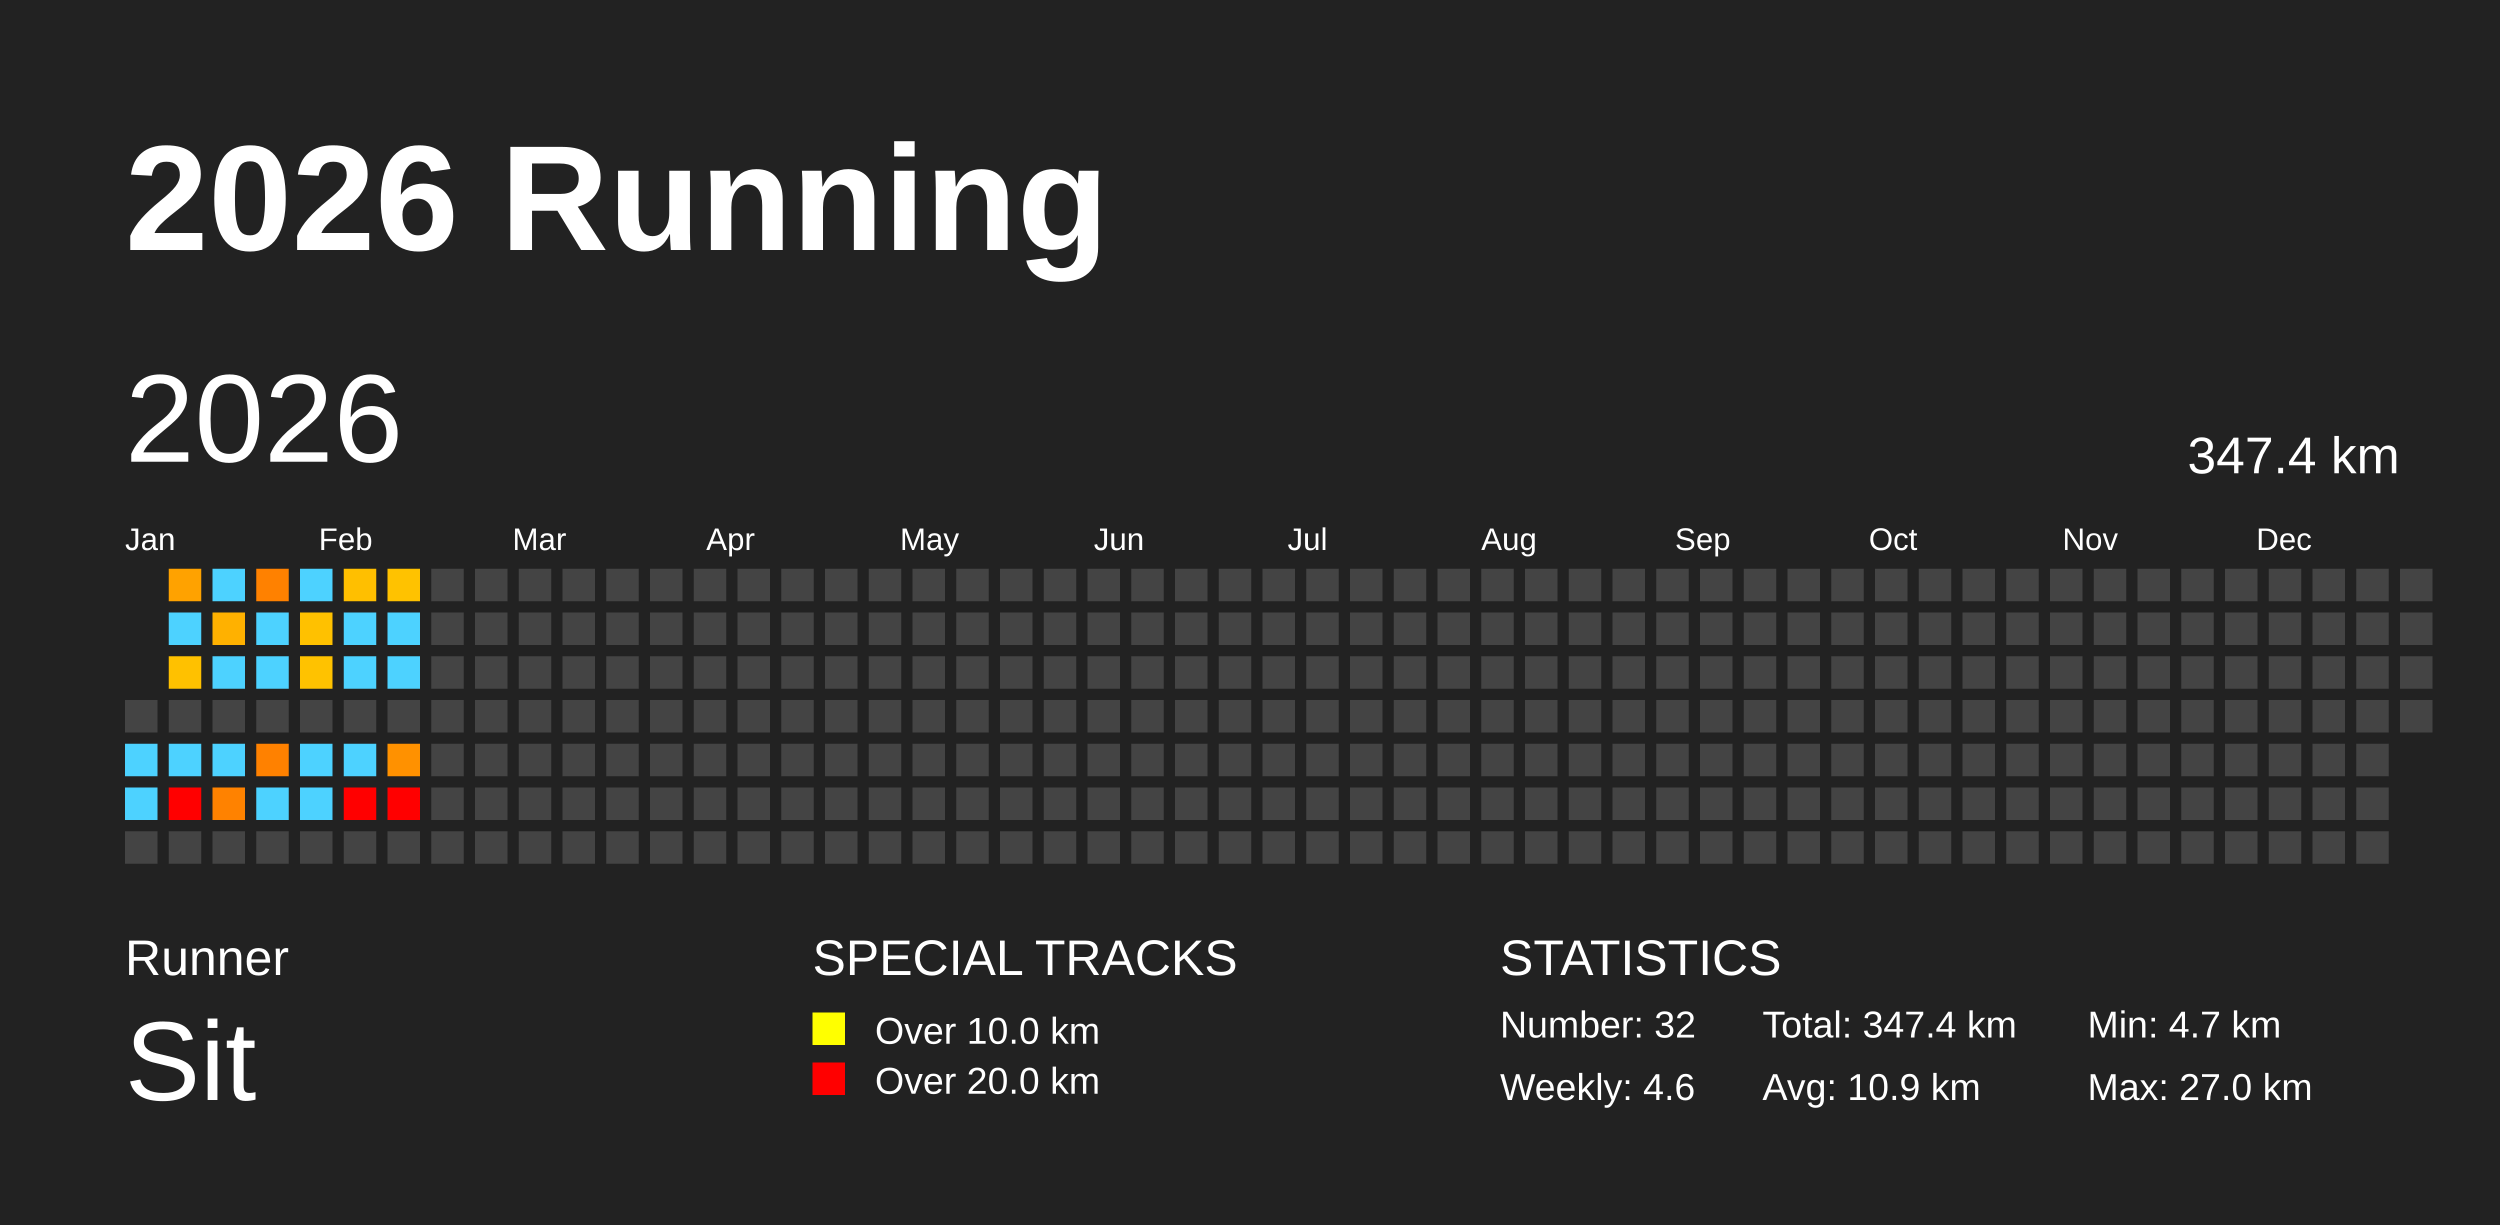
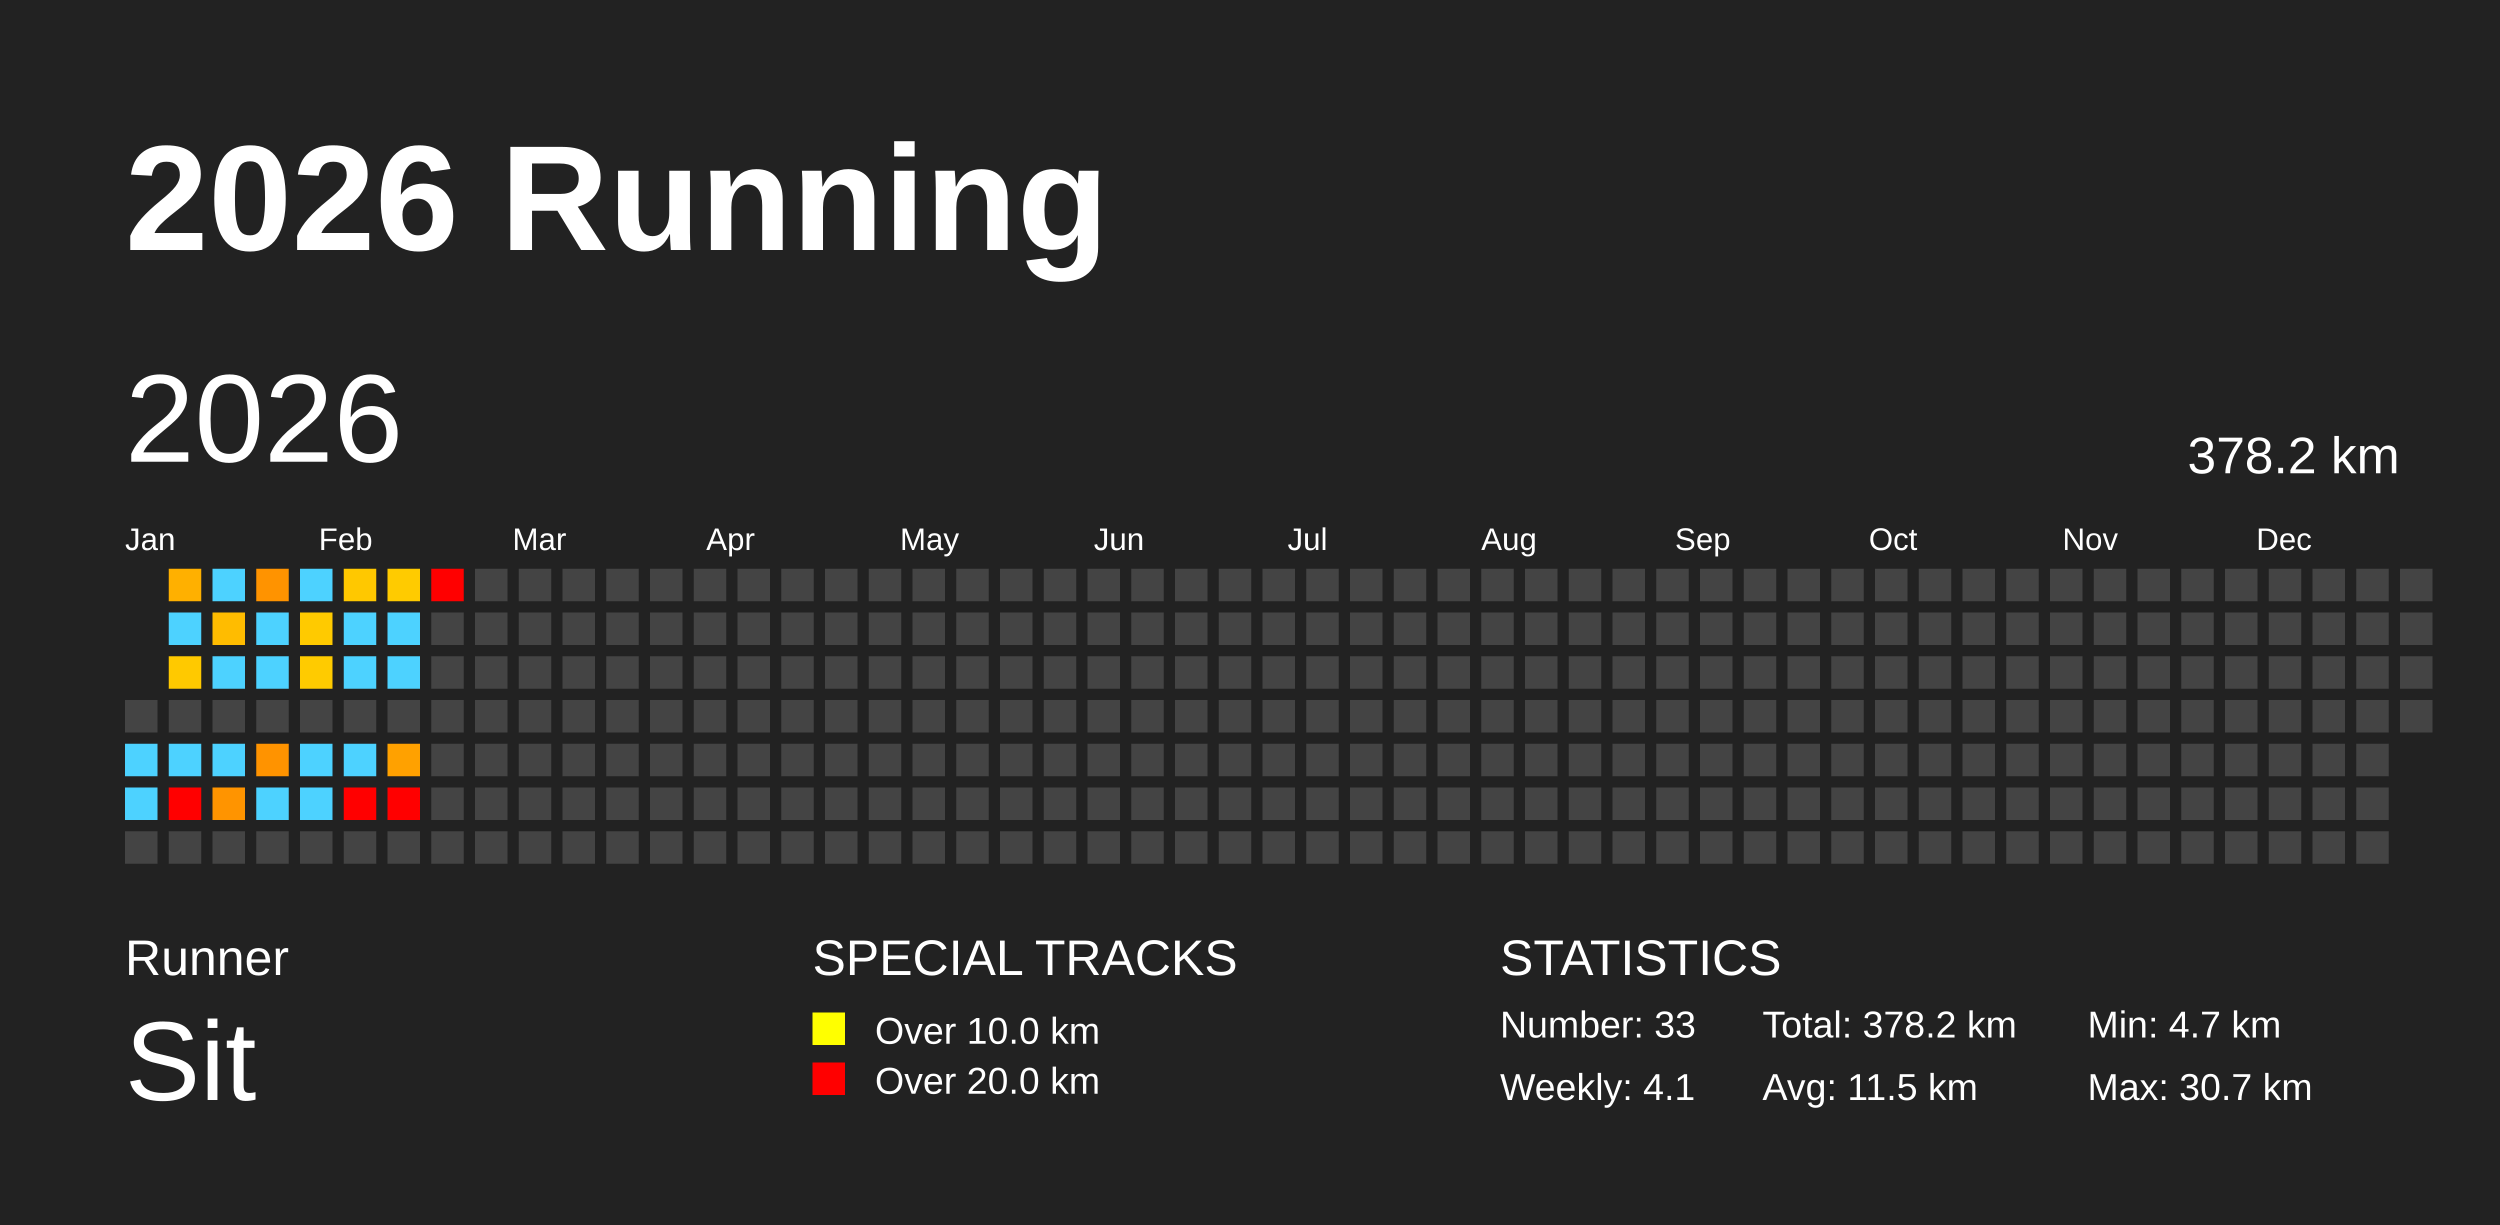
<svg xmlns="http://www.w3.org/2000/svg" baseProfile="full" height="98mm" version="1.1" viewBox="0,0,200,98" width="200mm">
  <defs />
  <rect fill="#222222" height="98" width="200" x="0" y="0" />
  <text fill="#FFFFFF" style="font-size:12px; font-family:Arial; font-weight:bold;" x="10" y="20">2026 Running</text>
  <text fill="#FFFFFF" style="font-size:4px; font-family:Arial" x="10" y="78">Runner</text>
  <text fill="#FFFFFF" style="font-size:9px; font-family:Arial" x="10" y="88">Sit</text>
  <text fill="#FFFFFF" style="font-size:4px; font-family:Arial" x="65" y="78">SPECIAL TRACKS</text>
  <rect fill="yellow" height="2.6" width="2.6" x="65" y="81" />
  <text fill="#FFFFFF" style="font-size:3px; font-family:Arial" x="70" y="83.5">Over 10.0 km</text>
  <rect fill="red" height="2.6" width="2.6" x="65" y="85" />
  <text fill="#FFFFFF" style="font-size:3px; font-family:Arial" x="70" y="87.5">Over 20.0 km</text>
  <text fill="#FFFFFF" style="font-size:4px; font-family:Arial" x="120" y="78">STATISTICS</text>
-   <text fill="#FFFFFF" style="font-size:3px; font-family:Arial" x="120" y="83">Number: 32</text>
-   <text fill="#FFFFFF" style="font-size:3px; font-family:Arial" x="120" y="88">Weekly: 4.6</text>
-   <text fill="#FFFFFF" style="font-size:3px; font-family:Arial" x="141" y="83">Total: 347.4 km</text>
-   <text fill="#FFFFFF" style="font-size:3px; font-family:Arial" x="141" y="88">Avg: 10.9 km</text>
+   <text fill="#FFFFFF" style="font-size:3px; font-family:Arial" x="120" y="83">Number: 33</text>
+   <text fill="#FFFFFF" style="font-size:3px; font-family:Arial" x="120" y="88">Weekly: 4.1</text>
+   <text fill="#FFFFFF" style="font-size:3px; font-family:Arial" x="141" y="83">Total: 378.2 km</text>
+   <text fill="#FFFFFF" style="font-size:3px; font-family:Arial" x="141" y="88">Avg: 11.5 km</text>
  <text fill="#FFFFFF" style="font-size:3px; font-family:Arial" x="167" y="83">Min: 4.7 km</text>
-   <text fill="#FFFFFF" style="font-size:3px; font-family:Arial" x="167" y="88">Max: 27.0 km</text>
+   <text fill="#FFFFFF" style="font-size:3px; font-family:Arial" x="167" y="88">Max: 30.7 km</text>
  <text dominant-baseline="hanging" fill="#FFFFFF" style="font-size:10.0px; font-family:Arial;" x="10" y="30">2026</text>
-   <text dominant-baseline="hanging" fill="#FFFFFF" style="font-size:4.125px; font-family:Arial;" x="175" y="35">347.4 km</text>
+   <text dominant-baseline="hanging" fill="#FFFFFF" style="font-size:4.125px; font-family:Arial;" x="175" y="35">378.2 km</text>
  <text fill="#FFFFFF" style="font-size:2.5px; font-family:Arial" x="10.0" y="44">Jan</text>
  <text fill="#FFFFFF" style="font-size:2.5px; font-family:Arial" x="25.5" y="44">Feb</text>
  <text fill="#FFFFFF" style="font-size:2.5px; font-family:Arial" x="41.0" y="44">Mar</text>
  <text fill="#FFFFFF" style="font-size:2.5px; font-family:Arial" x="56.5" y="44">Apr</text>
  <text fill="#FFFFFF" style="font-size:2.5px; font-family:Arial" x="72.0" y="44">May</text>
  <text fill="#FFFFFF" style="font-size:2.5px; font-family:Arial" x="87.5" y="44">Jun</text>
  <text fill="#FFFFFF" style="font-size:2.5px; font-family:Arial" x="103.0" y="44">Jul</text>
  <text fill="#FFFFFF" style="font-size:2.5px; font-family:Arial" x="118.5" y="44">Aug</text>
  <text fill="#FFFFFF" style="font-size:2.5px; font-family:Arial" x="134.0" y="44">Sep</text>
  <text fill="#FFFFFF" style="font-size:2.5px; font-family:Arial" x="149.5" y="44">Oct</text>
  <text fill="#FFFFFF" style="font-size:2.5px; font-family:Arial" x="165.0" y="44">Nov</text>
  <text fill="#FFFFFF" style="font-size:2.5px; font-family:Arial" x="180.5" y="44">Dec</text>
  <rect fill="#444444" height="2.6" width="2.6" x="10.0" y="56.0" />
  <rect fill="#4dd2ff" height="2.6" width="2.6" x="10.0" y="59.5" />
  <rect fill="#4dd2ff" height="2.6" width="2.6" x="10.0" y="63.0" />
  <rect fill="#444444" height="2.6" width="2.6" x="10.0" y="66.5" />
-   <rect fill="#ffa200" height="2.6" width="2.6" x="13.5" y="45.5" />
+   <rect fill="#ffb000" height="2.6" width="2.6" x="13.5" y="45.5" />
  <rect fill="#4dd2ff" height="2.6" width="2.6" x="13.5" y="49.0" />
-   <rect fill="#ffc100" height="2.6" width="2.6" x="13.5" y="52.5" />
+   <rect fill="#ffc900" height="2.6" width="2.6" x="13.5" y="52.5" />
  <rect fill="#444444" height="2.6" width="2.6" x="13.5" y="56.0" />
  <rect fill="#4dd2ff" height="2.6" width="2.6" x="13.5" y="59.5" />
  <rect fill="red" height="2.6" width="2.6" x="13.5" y="63.0" />
  <rect fill="#444444" height="2.6" width="2.6" x="13.5" y="66.5" />
  <rect fill="#4dd2ff" height="2.6" width="2.6" x="17.0" y="45.5" />
-   <rect fill="#ffb100" height="2.6" width="2.6" x="17.0" y="49.0" />
+   <rect fill="#ffbc00" height="2.6" width="2.6" x="17.0" y="49.0" />
  <rect fill="#4dd2ff" height="2.6" width="2.6" x="17.0" y="52.5" />
  <rect fill="#444444" height="2.6" width="2.6" x="17.0" y="56.0" />
  <rect fill="#4dd2ff" height="2.6" width="2.6" x="17.0" y="59.5" />
-   <rect fill="#ff8200" height="2.6" width="2.6" x="17.0" y="63.0" />
+   <rect fill="#ff9400" height="2.6" width="2.6" x="17.0" y="63.0" />
  <rect fill="#444444" height="2.6" width="2.6" x="17.0" y="66.5" />
-   <rect fill="#ff8100" height="2.6" width="2.6" x="20.5" y="45.5" />
+   <rect fill="#ff9300" height="2.6" width="2.6" x="20.5" y="45.5" />
  <rect fill="#4dd2ff" height="2.6" width="2.6" x="20.5" y="49.0" />
  <rect fill="#4dd2ff" height="2.6" width="2.6" x="20.5" y="52.5" />
  <rect fill="#444444" height="2.6" width="2.6" x="20.5" y="56.0" />
-   <rect fill="#ff8100" height="2.6" width="2.6" x="20.5" y="59.5" />
+   <rect fill="#ff9300" height="2.6" width="2.6" x="20.5" y="59.5" />
  <rect fill="#4dd2ff" height="2.6" width="2.6" x="20.5" y="63.0" />
  <rect fill="#444444" height="2.6" width="2.6" x="20.5" y="66.5" />
  <rect fill="#4dd2ff" height="2.6" width="2.6" x="24.0" y="45.5" />
-   <rect fill="#ffc100" height="2.6" width="2.6" x="24.0" y="49.0" />
-   <rect fill="#ffc200" height="2.6" width="2.6" x="24.0" y="52.5" />
+   <rect fill="#ffca00" height="2.6" width="2.6" x="24.0" y="49.0" />
+   <rect fill="#ffcb00" height="2.6" width="2.6" x="24.0" y="52.5" />
  <rect fill="#444444" height="2.6" width="2.6" x="24.0" y="56.0" />
  <rect fill="#4dd2ff" height="2.6" width="2.6" x="24.0" y="59.5" />
  <rect fill="#4dd2ff" height="2.6" width="2.6" x="24.0" y="63.0" />
  <rect fill="#444444" height="2.6" width="2.6" x="24.0" y="66.5" />
-   <rect fill="#ffbf00" height="2.6" width="2.6" x="27.5" y="45.5" />
+   <rect fill="#ffc800" height="2.6" width="2.6" x="27.5" y="45.5" />
  <rect fill="#4dd2ff" height="2.6" width="2.6" x="27.5" y="49.0" />
  <rect fill="#4dd2ff" height="2.6" width="2.6" x="27.5" y="52.5" />
  <rect fill="#444444" height="2.6" width="2.6" x="27.5" y="56.0" />
  <rect fill="#4dd2ff" height="2.6" width="2.6" x="27.5" y="59.5" />
  <rect fill="red" height="2.6" width="2.6" x="27.5" y="63.0" />
  <rect fill="#444444" height="2.6" width="2.6" x="27.5" y="66.5" />
-   <rect fill="#ffc200" height="2.6" width="2.6" x="31.0" y="45.5" />
+   <rect fill="#ffcb00" height="2.6" width="2.6" x="31.0" y="45.5" />
  <rect fill="#4dd2ff" height="2.6" width="2.6" x="31.0" y="49.0" />
  <rect fill="#4dd2ff" height="2.6" width="2.6" x="31.0" y="52.5" />
  <rect fill="#444444" height="2.6" width="2.6" x="31.0" y="56.0" />
-   <rect fill="#ff9100" height="2.6" width="2.6" x="31.0" y="59.5" />
+   <rect fill="#ffa100" height="2.6" width="2.6" x="31.0" y="59.5" />
  <rect fill="red" height="2.6" width="2.6" x="31.0" y="63.0" />
  <rect fill="#444444" height="2.6" width="2.6" x="31.0" y="66.5" />
-   <rect fill="#444444" height="2.6" width="2.6" x="34.5" y="45.5" />
+   <rect fill="red" height="2.6" width="2.6" x="34.5" y="45.5" />
  <rect fill="#444444" height="2.6" width="2.6" x="34.5" y="49.0" />
  <rect fill="#444444" height="2.6" width="2.6" x="34.5" y="52.5" />
  <rect fill="#444444" height="2.6" width="2.6" x="34.5" y="56.0" />
  <rect fill="#444444" height="2.6" width="2.6" x="34.5" y="59.5" />
  <rect fill="#444444" height="2.6" width="2.6" x="34.5" y="63.0" />
  <rect fill="#444444" height="2.6" width="2.6" x="34.5" y="66.5" />
  <rect fill="#444444" height="2.6" width="2.6" x="38.0" y="45.5" />
  <rect fill="#444444" height="2.6" width="2.6" x="38.0" y="49.0" />
  <rect fill="#444444" height="2.6" width="2.6" x="38.0" y="52.5" />
  <rect fill="#444444" height="2.6" width="2.6" x="38.0" y="56.0" />
  <rect fill="#444444" height="2.6" width="2.6" x="38.0" y="59.5" />
  <rect fill="#444444" height="2.6" width="2.6" x="38.0" y="63.0" />
  <rect fill="#444444" height="2.6" width="2.6" x="38.0" y="66.5" />
  <rect fill="#444444" height="2.6" width="2.6" x="41.5" y="45.5" />
  <rect fill="#444444" height="2.6" width="2.6" x="41.5" y="49.0" />
  <rect fill="#444444" height="2.6" width="2.6" x="41.5" y="52.5" />
  <rect fill="#444444" height="2.6" width="2.6" x="41.5" y="56.0" />
  <rect fill="#444444" height="2.6" width="2.6" x="41.5" y="59.5" />
  <rect fill="#444444" height="2.6" width="2.6" x="41.5" y="63.0" />
  <rect fill="#444444" height="2.6" width="2.6" x="41.5" y="66.5" />
  <rect fill="#444444" height="2.6" width="2.6" x="45.0" y="45.5" />
  <rect fill="#444444" height="2.6" width="2.6" x="45.0" y="49.0" />
  <rect fill="#444444" height="2.6" width="2.6" x="45.0" y="52.5" />
  <rect fill="#444444" height="2.6" width="2.6" x="45.0" y="56.0" />
  <rect fill="#444444" height="2.6" width="2.6" x="45.0" y="59.5" />
  <rect fill="#444444" height="2.6" width="2.6" x="45.0" y="63.0" />
  <rect fill="#444444" height="2.6" width="2.6" x="45.0" y="66.5" />
  <rect fill="#444444" height="2.6" width="2.6" x="48.5" y="45.5" />
  <rect fill="#444444" height="2.6" width="2.6" x="48.5" y="49.0" />
  <rect fill="#444444" height="2.6" width="2.6" x="48.5" y="52.5" />
  <rect fill="#444444" height="2.6" width="2.6" x="48.5" y="56.0" />
  <rect fill="#444444" height="2.6" width="2.6" x="48.5" y="59.5" />
  <rect fill="#444444" height="2.6" width="2.6" x="48.5" y="63.0" />
  <rect fill="#444444" height="2.6" width="2.6" x="48.5" y="66.5" />
  <rect fill="#444444" height="2.6" width="2.6" x="52.0" y="45.5" />
  <rect fill="#444444" height="2.6" width="2.6" x="52.0" y="49.0" />
  <rect fill="#444444" height="2.6" width="2.6" x="52.0" y="52.5" />
  <rect fill="#444444" height="2.6" width="2.6" x="52.0" y="56.0" />
  <rect fill="#444444" height="2.6" width="2.6" x="52.0" y="59.5" />
  <rect fill="#444444" height="2.6" width="2.6" x="52.0" y="63.0" />
  <rect fill="#444444" height="2.6" width="2.6" x="52.0" y="66.5" />
  <rect fill="#444444" height="2.6" width="2.6" x="55.5" y="45.5" />
  <rect fill="#444444" height="2.6" width="2.6" x="55.5" y="49.0" />
  <rect fill="#444444" height="2.6" width="2.6" x="55.5" y="52.5" />
  <rect fill="#444444" height="2.6" width="2.6" x="55.5" y="56.0" />
  <rect fill="#444444" height="2.6" width="2.6" x="55.5" y="59.5" />
  <rect fill="#444444" height="2.6" width="2.6" x="55.5" y="63.0" />
  <rect fill="#444444" height="2.6" width="2.6" x="55.5" y="66.5" />
  <rect fill="#444444" height="2.6" width="2.6" x="59.0" y="45.5" />
  <rect fill="#444444" height="2.6" width="2.6" x="59.0" y="49.0" />
  <rect fill="#444444" height="2.6" width="2.6" x="59.0" y="52.5" />
  <rect fill="#444444" height="2.6" width="2.6" x="59.0" y="56.0" />
  <rect fill="#444444" height="2.6" width="2.6" x="59.0" y="59.5" />
  <rect fill="#444444" height="2.6" width="2.6" x="59.0" y="63.0" />
  <rect fill="#444444" height="2.6" width="2.6" x="59.0" y="66.5" />
  <rect fill="#444444" height="2.6" width="2.6" x="62.5" y="45.5" />
  <rect fill="#444444" height="2.6" width="2.6" x="62.5" y="49.0" />
  <rect fill="#444444" height="2.6" width="2.6" x="62.5" y="52.5" />
  <rect fill="#444444" height="2.6" width="2.6" x="62.5" y="56.0" />
  <rect fill="#444444" height="2.6" width="2.6" x="62.5" y="59.5" />
  <rect fill="#444444" height="2.6" width="2.6" x="62.5" y="63.0" />
  <rect fill="#444444" height="2.6" width="2.6" x="62.5" y="66.5" />
  <rect fill="#444444" height="2.6" width="2.6" x="66.0" y="45.5" />
  <rect fill="#444444" height="2.6" width="2.6" x="66.0" y="49.0" />
  <rect fill="#444444" height="2.6" width="2.6" x="66.0" y="52.5" />
  <rect fill="#444444" height="2.6" width="2.6" x="66.0" y="56.0" />
  <rect fill="#444444" height="2.6" width="2.6" x="66.0" y="59.5" />
  <rect fill="#444444" height="2.6" width="2.6" x="66.0" y="63.0" />
  <rect fill="#444444" height="2.6" width="2.6" x="66.0" y="66.5" />
  <rect fill="#444444" height="2.6" width="2.6" x="69.5" y="45.5" />
  <rect fill="#444444" height="2.6" width="2.6" x="69.5" y="49.0" />
  <rect fill="#444444" height="2.6" width="2.6" x="69.5" y="52.5" />
  <rect fill="#444444" height="2.6" width="2.6" x="69.5" y="56.0" />
  <rect fill="#444444" height="2.6" width="2.6" x="69.5" y="59.5" />
  <rect fill="#444444" height="2.6" width="2.6" x="69.5" y="63.0" />
  <rect fill="#444444" height="2.6" width="2.6" x="69.5" y="66.5" />
  <rect fill="#444444" height="2.6" width="2.6" x="73.0" y="45.5" />
  <rect fill="#444444" height="2.6" width="2.6" x="73.0" y="49.0" />
  <rect fill="#444444" height="2.6" width="2.6" x="73.0" y="52.5" />
  <rect fill="#444444" height="2.6" width="2.6" x="73.0" y="56.0" />
  <rect fill="#444444" height="2.6" width="2.6" x="73.0" y="59.5" />
  <rect fill="#444444" height="2.6" width="2.6" x="73.0" y="63.0" />
  <rect fill="#444444" height="2.6" width="2.6" x="73.0" y="66.5" />
  <rect fill="#444444" height="2.6" width="2.6" x="76.5" y="45.5" />
  <rect fill="#444444" height="2.6" width="2.6" x="76.5" y="49.0" />
  <rect fill="#444444" height="2.6" width="2.6" x="76.5" y="52.5" />
  <rect fill="#444444" height="2.6" width="2.6" x="76.5" y="56.0" />
  <rect fill="#444444" height="2.6" width="2.6" x="76.5" y="59.5" />
  <rect fill="#444444" height="2.6" width="2.6" x="76.5" y="63.0" />
  <rect fill="#444444" height="2.6" width="2.6" x="76.5" y="66.5" />
  <rect fill="#444444" height="2.6" width="2.6" x="80.0" y="45.5" />
  <rect fill="#444444" height="2.6" width="2.6" x="80.0" y="49.0" />
  <rect fill="#444444" height="2.6" width="2.6" x="80.0" y="52.5" />
  <rect fill="#444444" height="2.6" width="2.6" x="80.0" y="56.0" />
  <rect fill="#444444" height="2.6" width="2.6" x="80.0" y="59.5" />
  <rect fill="#444444" height="2.6" width="2.6" x="80.0" y="63.0" />
  <rect fill="#444444" height="2.6" width="2.6" x="80.0" y="66.5" />
  <rect fill="#444444" height="2.6" width="2.6" x="83.5" y="45.5" />
  <rect fill="#444444" height="2.6" width="2.6" x="83.5" y="49.0" />
  <rect fill="#444444" height="2.6" width="2.6" x="83.5" y="52.5" />
  <rect fill="#444444" height="2.6" width="2.6" x="83.5" y="56.0" />
  <rect fill="#444444" height="2.6" width="2.6" x="83.5" y="59.5" />
  <rect fill="#444444" height="2.6" width="2.6" x="83.5" y="63.0" />
  <rect fill="#444444" height="2.6" width="2.6" x="83.5" y="66.5" />
  <rect fill="#444444" height="2.6" width="2.6" x="87.0" y="45.5" />
  <rect fill="#444444" height="2.6" width="2.6" x="87.0" y="49.0" />
  <rect fill="#444444" height="2.6" width="2.6" x="87.0" y="52.5" />
  <rect fill="#444444" height="2.6" width="2.6" x="87.0" y="56.0" />
  <rect fill="#444444" height="2.6" width="2.6" x="87.0" y="59.5" />
  <rect fill="#444444" height="2.6" width="2.6" x="87.0" y="63.0" />
  <rect fill="#444444" height="2.6" width="2.6" x="87.0" y="66.5" />
  <rect fill="#444444" height="2.6" width="2.6" x="90.5" y="45.5" />
  <rect fill="#444444" height="2.6" width="2.6" x="90.5" y="49.0" />
  <rect fill="#444444" height="2.6" width="2.6" x="90.5" y="52.5" />
  <rect fill="#444444" height="2.6" width="2.6" x="90.5" y="56.0" />
  <rect fill="#444444" height="2.6" width="2.6" x="90.5" y="59.5" />
  <rect fill="#444444" height="2.6" width="2.6" x="90.5" y="63.0" />
  <rect fill="#444444" height="2.6" width="2.6" x="90.5" y="66.5" />
  <rect fill="#444444" height="2.6" width="2.6" x="94.0" y="45.5" />
  <rect fill="#444444" height="2.6" width="2.6" x="94.0" y="49.0" />
  <rect fill="#444444" height="2.6" width="2.6" x="94.0" y="52.5" />
  <rect fill="#444444" height="2.6" width="2.6" x="94.0" y="56.0" />
  <rect fill="#444444" height="2.6" width="2.6" x="94.0" y="59.5" />
  <rect fill="#444444" height="2.6" width="2.6" x="94.0" y="63.0" />
  <rect fill="#444444" height="2.6" width="2.6" x="94.0" y="66.5" />
  <rect fill="#444444" height="2.6" width="2.6" x="97.5" y="45.5" />
  <rect fill="#444444" height="2.6" width="2.6" x="97.5" y="49.0" />
  <rect fill="#444444" height="2.6" width="2.6" x="97.5" y="52.5" />
  <rect fill="#444444" height="2.6" width="2.6" x="97.5" y="56.0" />
  <rect fill="#444444" height="2.6" width="2.6" x="97.5" y="59.5" />
  <rect fill="#444444" height="2.6" width="2.6" x="97.5" y="63.0" />
  <rect fill="#444444" height="2.6" width="2.6" x="97.5" y="66.5" />
  <rect fill="#444444" height="2.6" width="2.6" x="101.0" y="45.5" />
  <rect fill="#444444" height="2.6" width="2.6" x="101.0" y="49.0" />
  <rect fill="#444444" height="2.6" width="2.6" x="101.0" y="52.5" />
  <rect fill="#444444" height="2.6" width="2.6" x="101.0" y="56.0" />
  <rect fill="#444444" height="2.6" width="2.6" x="101.0" y="59.5" />
  <rect fill="#444444" height="2.6" width="2.6" x="101.0" y="63.0" />
  <rect fill="#444444" height="2.6" width="2.6" x="101.0" y="66.5" />
  <rect fill="#444444" height="2.6" width="2.6" x="104.5" y="45.5" />
  <rect fill="#444444" height="2.6" width="2.6" x="104.5" y="49.0" />
  <rect fill="#444444" height="2.6" width="2.6" x="104.5" y="52.5" />
  <rect fill="#444444" height="2.6" width="2.6" x="104.5" y="56.0" />
  <rect fill="#444444" height="2.6" width="2.6" x="104.5" y="59.5" />
  <rect fill="#444444" height="2.6" width="2.6" x="104.5" y="63.0" />
  <rect fill="#444444" height="2.6" width="2.6" x="104.5" y="66.5" />
  <rect fill="#444444" height="2.6" width="2.6" x="108.0" y="45.5" />
  <rect fill="#444444" height="2.6" width="2.6" x="108.0" y="49.0" />
  <rect fill="#444444" height="2.6" width="2.6" x="108.0" y="52.5" />
  <rect fill="#444444" height="2.6" width="2.6" x="108.0" y="56.0" />
  <rect fill="#444444" height="2.6" width="2.6" x="108.0" y="59.5" />
  <rect fill="#444444" height="2.6" width="2.6" x="108.0" y="63.0" />
  <rect fill="#444444" height="2.6" width="2.6" x="108.0" y="66.5" />
  <rect fill="#444444" height="2.6" width="2.6" x="111.5" y="45.5" />
  <rect fill="#444444" height="2.6" width="2.6" x="111.5" y="49.0" />
  <rect fill="#444444" height="2.6" width="2.6" x="111.5" y="52.5" />
  <rect fill="#444444" height="2.6" width="2.6" x="111.5" y="56.0" />
  <rect fill="#444444" height="2.6" width="2.6" x="111.5" y="59.5" />
  <rect fill="#444444" height="2.6" width="2.6" x="111.5" y="63.0" />
  <rect fill="#444444" height="2.6" width="2.6" x="111.5" y="66.5" />
  <rect fill="#444444" height="2.6" width="2.6" x="115.0" y="45.5" />
  <rect fill="#444444" height="2.6" width="2.6" x="115.0" y="49.0" />
  <rect fill="#444444" height="2.6" width="2.6" x="115.0" y="52.5" />
  <rect fill="#444444" height="2.6" width="2.6" x="115.0" y="56.0" />
  <rect fill="#444444" height="2.6" width="2.6" x="115.0" y="59.5" />
  <rect fill="#444444" height="2.6" width="2.6" x="115.0" y="63.0" />
  <rect fill="#444444" height="2.6" width="2.6" x="115.0" y="66.5" />
  <rect fill="#444444" height="2.6" width="2.6" x="118.5" y="45.5" />
  <rect fill="#444444" height="2.6" width="2.6" x="118.5" y="49.0" />
  <rect fill="#444444" height="2.6" width="2.6" x="118.5" y="52.5" />
  <rect fill="#444444" height="2.6" width="2.6" x="118.5" y="56.0" />
  <rect fill="#444444" height="2.6" width="2.6" x="118.5" y="59.5" />
  <rect fill="#444444" height="2.6" width="2.6" x="118.5" y="63.0" />
  <rect fill="#444444" height="2.6" width="2.6" x="118.5" y="66.5" />
  <rect fill="#444444" height="2.6" width="2.6" x="122.0" y="45.5" />
  <rect fill="#444444" height="2.6" width="2.6" x="122.0" y="49.0" />
  <rect fill="#444444" height="2.6" width="2.6" x="122.0" y="52.5" />
  <rect fill="#444444" height="2.6" width="2.6" x="122.0" y="56.0" />
  <rect fill="#444444" height="2.6" width="2.6" x="122.0" y="59.5" />
  <rect fill="#444444" height="2.6" width="2.6" x="122.0" y="63.0" />
  <rect fill="#444444" height="2.6" width="2.6" x="122.0" y="66.5" />
  <rect fill="#444444" height="2.6" width="2.6" x="125.5" y="45.5" />
  <rect fill="#444444" height="2.6" width="2.6" x="125.5" y="49.0" />
  <rect fill="#444444" height="2.6" width="2.6" x="125.5" y="52.5" />
  <rect fill="#444444" height="2.6" width="2.6" x="125.5" y="56.0" />
  <rect fill="#444444" height="2.6" width="2.6" x="125.5" y="59.5" />
  <rect fill="#444444" height="2.6" width="2.6" x="125.5" y="63.0" />
  <rect fill="#444444" height="2.6" width="2.6" x="125.5" y="66.5" />
  <rect fill="#444444" height="2.6" width="2.6" x="129.0" y="45.5" />
  <rect fill="#444444" height="2.6" width="2.6" x="129.0" y="49.0" />
  <rect fill="#444444" height="2.6" width="2.6" x="129.0" y="52.5" />
  <rect fill="#444444" height="2.6" width="2.6" x="129.0" y="56.0" />
  <rect fill="#444444" height="2.6" width="2.6" x="129.0" y="59.5" />
  <rect fill="#444444" height="2.6" width="2.6" x="129.0" y="63.0" />
  <rect fill="#444444" height="2.6" width="2.6" x="129.0" y="66.5" />
  <rect fill="#444444" height="2.6" width="2.6" x="132.5" y="45.5" />
  <rect fill="#444444" height="2.6" width="2.6" x="132.5" y="49.0" />
  <rect fill="#444444" height="2.6" width="2.6" x="132.5" y="52.5" />
  <rect fill="#444444" height="2.6" width="2.6" x="132.5" y="56.0" />
  <rect fill="#444444" height="2.6" width="2.6" x="132.5" y="59.5" />
  <rect fill="#444444" height="2.6" width="2.6" x="132.5" y="63.0" />
  <rect fill="#444444" height="2.6" width="2.6" x="132.5" y="66.5" />
  <rect fill="#444444" height="2.6" width="2.6" x="136.0" y="45.5" />
  <rect fill="#444444" height="2.6" width="2.6" x="136.0" y="49.0" />
  <rect fill="#444444" height="2.6" width="2.6" x="136.0" y="52.5" />
  <rect fill="#444444" height="2.6" width="2.6" x="136.0" y="56.0" />
  <rect fill="#444444" height="2.6" width="2.6" x="136.0" y="59.5" />
  <rect fill="#444444" height="2.6" width="2.6" x="136.0" y="63.0" />
  <rect fill="#444444" height="2.6" width="2.6" x="136.0" y="66.5" />
  <rect fill="#444444" height="2.6" width="2.6" x="139.5" y="45.5" />
  <rect fill="#444444" height="2.6" width="2.6" x="139.5" y="49.0" />
  <rect fill="#444444" height="2.6" width="2.6" x="139.5" y="52.5" />
  <rect fill="#444444" height="2.6" width="2.6" x="139.5" y="56.0" />
  <rect fill="#444444" height="2.6" width="2.6" x="139.5" y="59.5" />
  <rect fill="#444444" height="2.6" width="2.6" x="139.5" y="63.0" />
  <rect fill="#444444" height="2.6" width="2.6" x="139.5" y="66.5" />
  <rect fill="#444444" height="2.6" width="2.6" x="143.0" y="45.5" />
  <rect fill="#444444" height="2.6" width="2.6" x="143.0" y="49.0" />
  <rect fill="#444444" height="2.6" width="2.6" x="143.0" y="52.5" />
  <rect fill="#444444" height="2.6" width="2.6" x="143.0" y="56.0" />
  <rect fill="#444444" height="2.6" width="2.6" x="143.0" y="59.5" />
  <rect fill="#444444" height="2.6" width="2.6" x="143.0" y="63.0" />
  <rect fill="#444444" height="2.6" width="2.6" x="143.0" y="66.5" />
  <rect fill="#444444" height="2.6" width="2.6" x="146.5" y="45.5" />
  <rect fill="#444444" height="2.6" width="2.6" x="146.5" y="49.0" />
  <rect fill="#444444" height="2.6" width="2.6" x="146.5" y="52.5" />
  <rect fill="#444444" height="2.6" width="2.6" x="146.5" y="56.0" />
  <rect fill="#444444" height="2.6" width="2.6" x="146.5" y="59.5" />
  <rect fill="#444444" height="2.6" width="2.6" x="146.5" y="63.0" />
  <rect fill="#444444" height="2.6" width="2.6" x="146.5" y="66.5" />
  <rect fill="#444444" height="2.6" width="2.6" x="150.0" y="45.5" />
  <rect fill="#444444" height="2.6" width="2.6" x="150.0" y="49.0" />
  <rect fill="#444444" height="2.6" width="2.6" x="150.0" y="52.5" />
  <rect fill="#444444" height="2.6" width="2.6" x="150.0" y="56.0" />
  <rect fill="#444444" height="2.6" width="2.6" x="150.0" y="59.5" />
  <rect fill="#444444" height="2.6" width="2.6" x="150.0" y="63.0" />
  <rect fill="#444444" height="2.6" width="2.6" x="150.0" y="66.5" />
  <rect fill="#444444" height="2.6" width="2.6" x="153.5" y="45.5" />
  <rect fill="#444444" height="2.6" width="2.6" x="153.5" y="49.0" />
  <rect fill="#444444" height="2.6" width="2.6" x="153.5" y="52.5" />
  <rect fill="#444444" height="2.6" width="2.6" x="153.5" y="56.0" />
  <rect fill="#444444" height="2.6" width="2.6" x="153.5" y="59.5" />
  <rect fill="#444444" height="2.6" width="2.6" x="153.5" y="63.0" />
  <rect fill="#444444" height="2.6" width="2.6" x="153.5" y="66.5" />
  <rect fill="#444444" height="2.6" width="2.6" x="157.0" y="45.5" />
  <rect fill="#444444" height="2.6" width="2.6" x="157.0" y="49.0" />
  <rect fill="#444444" height="2.6" width="2.6" x="157.0" y="52.5" />
  <rect fill="#444444" height="2.6" width="2.6" x="157.0" y="56.0" />
  <rect fill="#444444" height="2.6" width="2.6" x="157.0" y="59.5" />
  <rect fill="#444444" height="2.6" width="2.6" x="157.0" y="63.0" />
  <rect fill="#444444" height="2.6" width="2.6" x="157.0" y="66.5" />
  <rect fill="#444444" height="2.6" width="2.6" x="160.5" y="45.5" />
  <rect fill="#444444" height="2.6" width="2.6" x="160.5" y="49.0" />
  <rect fill="#444444" height="2.6" width="2.6" x="160.5" y="52.5" />
  <rect fill="#444444" height="2.6" width="2.6" x="160.5" y="56.0" />
  <rect fill="#444444" height="2.6" width="2.6" x="160.5" y="59.5" />
  <rect fill="#444444" height="2.6" width="2.6" x="160.5" y="63.0" />
  <rect fill="#444444" height="2.6" width="2.6" x="160.5" y="66.5" />
  <rect fill="#444444" height="2.6" width="2.6" x="164.0" y="45.5" />
  <rect fill="#444444" height="2.6" width="2.6" x="164.0" y="49.0" />
  <rect fill="#444444" height="2.6" width="2.6" x="164.0" y="52.5" />
  <rect fill="#444444" height="2.6" width="2.6" x="164.0" y="56.0" />
  <rect fill="#444444" height="2.6" width="2.6" x="164.0" y="59.5" />
  <rect fill="#444444" height="2.6" width="2.6" x="164.0" y="63.0" />
  <rect fill="#444444" height="2.6" width="2.6" x="164.0" y="66.5" />
  <rect fill="#444444" height="2.6" width="2.6" x="167.5" y="45.5" />
  <rect fill="#444444" height="2.6" width="2.6" x="167.5" y="49.0" />
  <rect fill="#444444" height="2.6" width="2.6" x="167.5" y="52.5" />
  <rect fill="#444444" height="2.6" width="2.6" x="167.5" y="56.0" />
  <rect fill="#444444" height="2.6" width="2.6" x="167.5" y="59.5" />
  <rect fill="#444444" height="2.6" width="2.6" x="167.5" y="63.0" />
  <rect fill="#444444" height="2.6" width="2.6" x="167.5" y="66.5" />
  <rect fill="#444444" height="2.6" width="2.6" x="171.0" y="45.5" />
  <rect fill="#444444" height="2.6" width="2.6" x="171.0" y="49.0" />
  <rect fill="#444444" height="2.6" width="2.6" x="171.0" y="52.5" />
  <rect fill="#444444" height="2.6" width="2.6" x="171.0" y="56.0" />
  <rect fill="#444444" height="2.6" width="2.6" x="171.0" y="59.5" />
  <rect fill="#444444" height="2.6" width="2.6" x="171.0" y="63.0" />
  <rect fill="#444444" height="2.6" width="2.6" x="171.0" y="66.5" />
  <rect fill="#444444" height="2.6" width="2.6" x="174.5" y="45.5" />
  <rect fill="#444444" height="2.6" width="2.6" x="174.5" y="49.0" />
  <rect fill="#444444" height="2.6" width="2.6" x="174.5" y="52.5" />
  <rect fill="#444444" height="2.6" width="2.6" x="174.5" y="56.0" />
  <rect fill="#444444" height="2.6" width="2.6" x="174.5" y="59.5" />
  <rect fill="#444444" height="2.6" width="2.6" x="174.5" y="63.0" />
  <rect fill="#444444" height="2.6" width="2.6" x="174.5" y="66.5" />
  <rect fill="#444444" height="2.6" width="2.6" x="178.0" y="45.5" />
  <rect fill="#444444" height="2.6" width="2.6" x="178.0" y="49.0" />
  <rect fill="#444444" height="2.6" width="2.6" x="178.0" y="52.5" />
  <rect fill="#444444" height="2.6" width="2.6" x="178.0" y="56.0" />
  <rect fill="#444444" height="2.6" width="2.6" x="178.0" y="59.5" />
  <rect fill="#444444" height="2.6" width="2.6" x="178.0" y="63.0" />
  <rect fill="#444444" height="2.6" width="2.6" x="178.0" y="66.5" />
  <rect fill="#444444" height="2.6" width="2.6" x="181.5" y="45.5" />
  <rect fill="#444444" height="2.6" width="2.6" x="181.5" y="49.0" />
  <rect fill="#444444" height="2.6" width="2.6" x="181.5" y="52.5" />
  <rect fill="#444444" height="2.6" width="2.6" x="181.5" y="56.0" />
  <rect fill="#444444" height="2.6" width="2.6" x="181.5" y="59.5" />
  <rect fill="#444444" height="2.6" width="2.6" x="181.5" y="63.0" />
  <rect fill="#444444" height="2.6" width="2.6" x="181.5" y="66.5" />
  <rect fill="#444444" height="2.6" width="2.6" x="185.0" y="45.5" />
  <rect fill="#444444" height="2.6" width="2.6" x="185.0" y="49.0" />
  <rect fill="#444444" height="2.6" width="2.6" x="185.0" y="52.5" />
  <rect fill="#444444" height="2.6" width="2.6" x="185.0" y="56.0" />
  <rect fill="#444444" height="2.6" width="2.6" x="185.0" y="59.5" />
  <rect fill="#444444" height="2.6" width="2.6" x="185.0" y="63.0" />
  <rect fill="#444444" height="2.6" width="2.6" x="185.0" y="66.5" />
  <rect fill="#444444" height="2.6" width="2.6" x="188.5" y="45.5" />
  <rect fill="#444444" height="2.6" width="2.6" x="188.5" y="49.0" />
  <rect fill="#444444" height="2.6" width="2.6" x="188.5" y="52.5" />
  <rect fill="#444444" height="2.6" width="2.6" x="188.5" y="56.0" />
  <rect fill="#444444" height="2.6" width="2.6" x="188.5" y="59.5" />
  <rect fill="#444444" height="2.6" width="2.6" x="188.5" y="63.0" />
  <rect fill="#444444" height="2.6" width="2.6" x="188.5" y="66.5" />
  <rect fill="#444444" height="2.6" width="2.6" x="192.0" y="45.5" />
  <rect fill="#444444" height="2.6" width="2.6" x="192.0" y="49.0" />
  <rect fill="#444444" height="2.6" width="2.6" x="192.0" y="52.5" />
  <rect fill="#444444" height="2.6" width="2.6" x="192.0" y="56.0" />
</svg>
